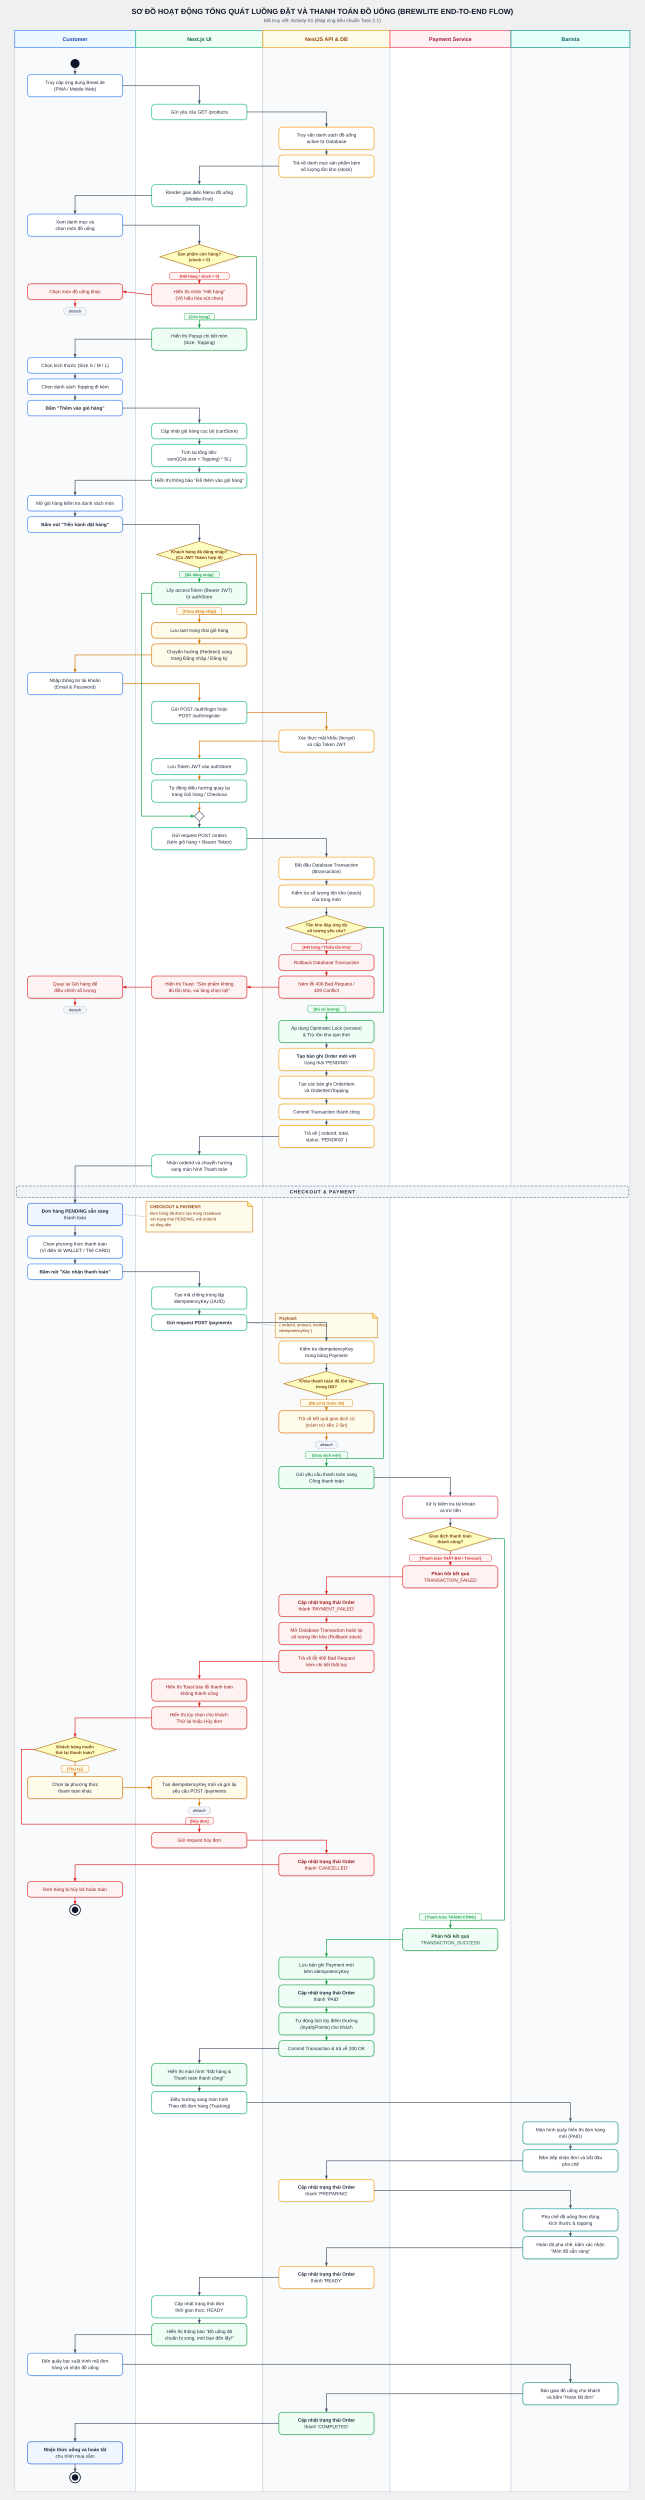
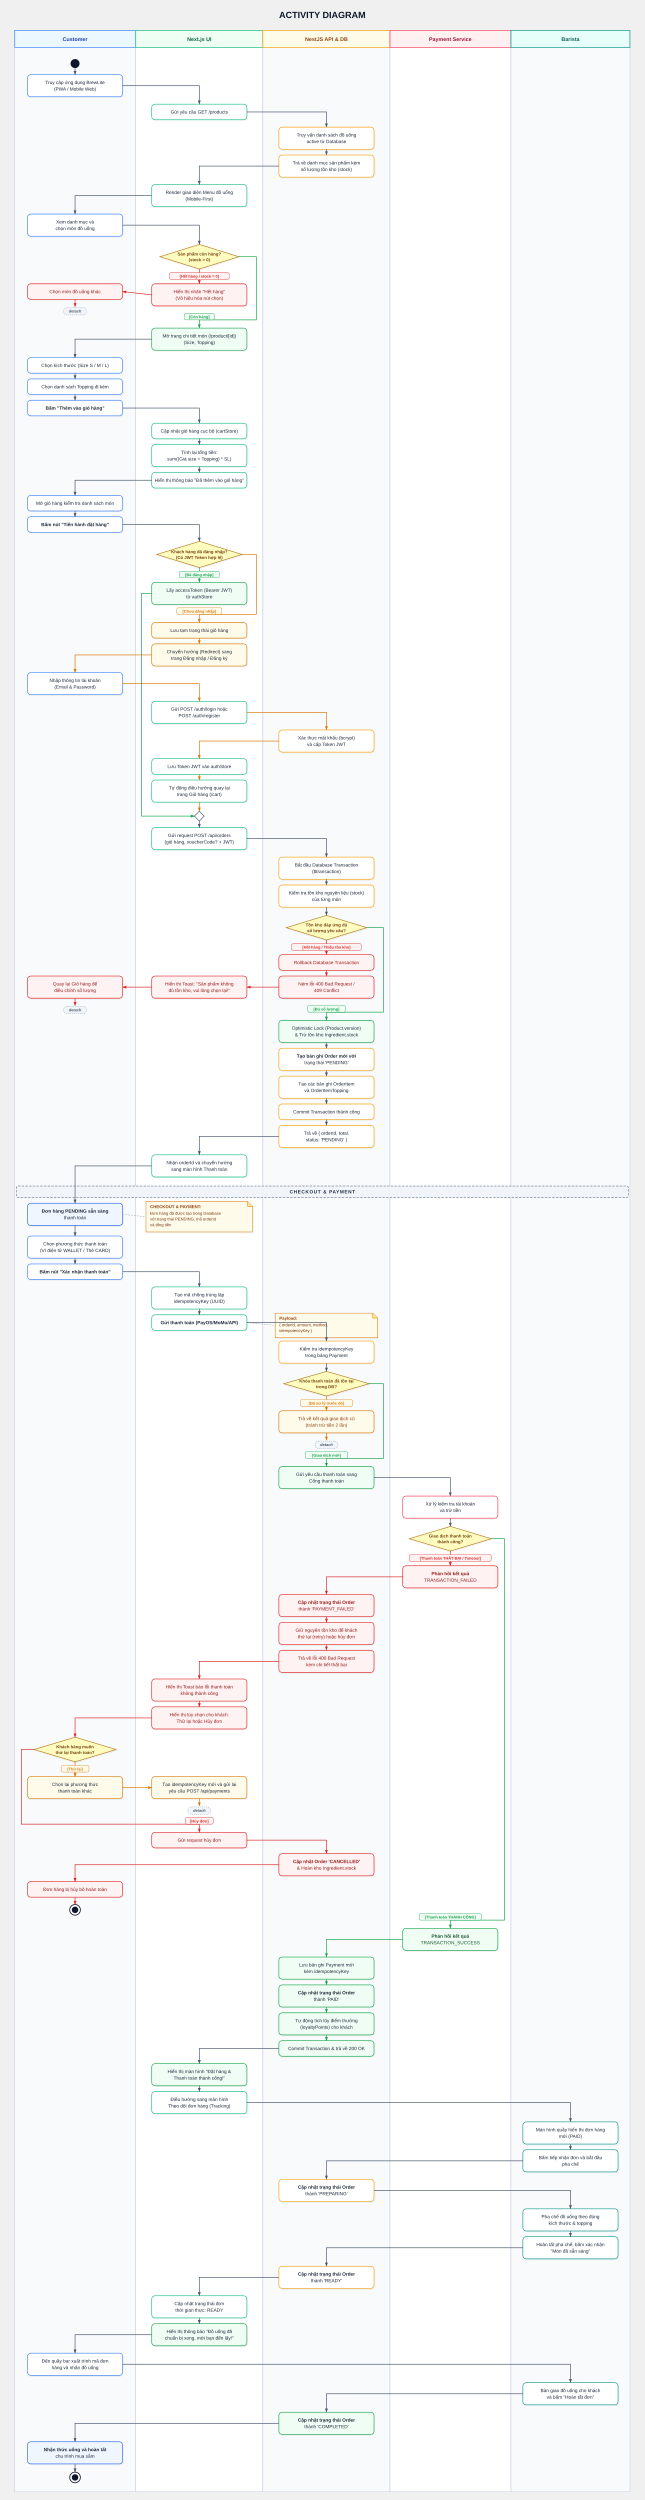
<svg xmlns="http://www.w3.org/2000/svg" viewBox="0 0 1572 6096" width="100%" height="100%" style="background:#ffffff; font-family:'Segoe UI', Arial, sans-serif;">
  <defs>
    <marker id="arrow" viewBox="0 0 10 10" refX="8.5" refY="5" markerWidth="6.5" markerHeight="6.5" orient="auto-start-reverse">
      <path d="M 0 1.5 L 8.5 5 L 0 8.5 z" fill="#475569" />
    </marker>
    <marker id="arrow-green" viewBox="0 0 10 10" refX="8.5" refY="5" markerWidth="6.5" markerHeight="6.5" orient="auto-start-reverse">
      <path d="M 0 1.5 L 8.5 5 L 0 8.5 z" fill="#16A34A" />
    </marker>
    <marker id="arrow-red" viewBox="0 0 10 10" refX="8.5" refY="5" markerWidth="6.5" markerHeight="6.5" orient="auto-start-reverse">
      <path d="M 0 1.5 L 8.5 5 L 0 8.5 z" fill="#DC2626" />
    </marker>
    <marker id="arrow-amber" viewBox="0 0 10 10" refX="8.5" refY="5" markerWidth="6.5" markerHeight="6.5" orient="auto-start-reverse">
      <path d="M 0 1.5 L 8.5 5 L 0 8.5 z" fill="#D97706" />
    </marker>
    <filter id="shadow" x="-5%" y="-5%" width="110%" height="112%">
      <feDropShadow dx="1" dy="2" stdDeviation="2" flood-opacity="0.08" />
    </filter>
  </defs>
-   <text x="786" y="34" text-anchor="middle" font-size="18" font-weight="700" fill="#0F172A">SƠ ĐỒ HOẠT ĐỘNG TỔNG QUÁT LUỒNG ĐẶT VÀ THANH TOÁN ĐỒ UỐNG (BREWLITE END-TO-END FLOW)</text>
-   <text x="786" y="54" text-anchor="middle" font-size="12" fill="#475569">Mã truy vết: Activity-01 (Đáp ứng tiêu chuẩn Task 2.1)</text>
+   <text x="786" y="44" text-anchor="middle" font-size="22" font-weight="700" fill="#0F172A">ACTIVITY DIAGRAM</text>
  <rect x="36" y="74" width="295" height="6002" fill="#F8FAFC" stroke="#CBD5E1" stroke-width="1.4" />
  <rect x="36" y="74" width="295" height="42" fill="#EBF8FF" stroke="#3B82F6" stroke-width="1.6" />
  <text x="183" y="100" text-anchor="middle" font-size="13" font-weight="700" fill="#1E40AF">Customer</text>
  <rect x="331" y="74" width="310" height="6002" fill="#FFFFFF" stroke="#CBD5E1" stroke-width="1.4" />
  <rect x="331" y="74" width="310" height="42" fill="#F0FFF4" stroke="#10B981" stroke-width="1.6" />
  <text x="486" y="100" text-anchor="middle" font-size="13" font-weight="700" fill="#065F46">Next.js UI</text>
  <rect x="641" y="74" width="310" height="6002" fill="#F8FAFC" stroke="#CBD5E1" stroke-width="1.4" />
  <rect x="641" y="74" width="310" height="42" fill="#FEFCE8" stroke="#F59E0B" stroke-width="1.6" />
  <text x="796" y="100" text-anchor="middle" font-size="13" font-weight="700" fill="#92400E">NestJS API &amp; DB</text>
  <rect x="951" y="74" width="295" height="6002" fill="#FFFFFF" stroke="#CBD5E1" stroke-width="1.4" />
  <rect x="951" y="74" width="295" height="42" fill="#FFF1F2" stroke="#F43F5E" stroke-width="1.6" />
  <text x="1098" y="100" text-anchor="middle" font-size="13" font-weight="700" fill="#9F1239">Payment Service</text>
  <rect x="1246" y="74" width="290" height="6002" fill="#F8FAFC" stroke="#CBD5E1" stroke-width="1.4" />
  <rect x="1246" y="74" width="290" height="42" fill="#E6FFFA" stroke="#0D9488" stroke-width="1.6" />
  <text x="1391" y="100" text-anchor="middle" font-size="13" font-weight="700" fill="#115E59">Barista</text>
  <circle cx="183" cy="155" r="11" fill="#0F172A" />
  <rect x="67" y="182" width="232" height="54" rx="8" fill="#FFFFFF" stroke="#3B82F6" stroke-width="1.5" filter="url(#shadow)" />
  <text x="183" y="205" text-anchor="middle" font-size="11.5" font-weight="500" fill="#1E293B">Truy cập ứng dụng BrewLite</text>
  <text x="183" y="221" text-anchor="middle" font-size="11.5" font-weight="500" fill="#1E293B">(PWA / Mobile Web)</text>
  <path d="M 183 166 L 183 182" fill="none" stroke="#475569" stroke-width="1.6" marker-end="url(#arrow)" />
  <rect x="370" y="254" width="232" height="38" rx="8" fill="#FFFFFF" stroke="#10B981" stroke-width="1.5" filter="url(#shadow)" />
  <text x="486" y="277" text-anchor="middle" font-size="11.5" font-weight="500" fill="#1E293B">Gửi yêu cầu GET /products</text>
  <path d="M 299 209 L 486 209 L 486 254" fill="none" stroke="#475569" stroke-width="1.6" marker-end="url(#arrow)" />
  <rect x="680" y="310" width="232" height="54" rx="8" fill="#FFFFFF" stroke="#F59E0B" stroke-width="1.5" filter="url(#shadow)" />
  <text x="796" y="333" text-anchor="middle" font-size="11.5" font-weight="500" fill="#1E293B">Truy vấn danh sách đồ uống</text>
  <text x="796" y="349" text-anchor="middle" font-size="11.5" font-weight="500" fill="#1E293B">active từ Database</text>
  <path d="M 602 273 L 796 273 L 796 310" fill="none" stroke="#475569" stroke-width="1.6" marker-end="url(#arrow)" />
  <rect x="680" y="378" width="232" height="54" rx="8" fill="#FFFFFF" stroke="#F59E0B" stroke-width="1.5" filter="url(#shadow)" />
  <text x="796" y="401" text-anchor="middle" font-size="11.5" font-weight="500" fill="#1E293B">Trả về danh mục sản phẩm kèm</text>
  <text x="796" y="417" text-anchor="middle" font-size="11.5" font-weight="500" fill="#1E293B">số lượng tồn kho (stock)</text>
  <path d="M 796 364 L 796 378" fill="none" stroke="#475569" stroke-width="1.6" marker-end="url(#arrow)" />
  <rect x="370" y="450" width="232" height="54" rx="8" fill="#FFFFFF" stroke="#10B981" stroke-width="1.5" filter="url(#shadow)" />
  <text x="486" y="473" text-anchor="middle" font-size="11.5" font-weight="500" fill="#1E293B">Render giao diện Menu đồ uống</text>
  <text x="486" y="489" text-anchor="middle" font-size="11.5" font-weight="500" fill="#1E293B">(Mobile-First)</text>
  <path d="M 680 405 L 486 405 L 486 450" fill="none" stroke="#475569" stroke-width="1.6" marker-end="url(#arrow)" />
  <rect x="67" y="522" width="232" height="54" rx="8" fill="#FFFFFF" stroke="#3B82F6" stroke-width="1.5" filter="url(#shadow)" />
  <text x="183" y="545" text-anchor="middle" font-size="11.5" font-weight="500" fill="#1E293B">Xem danh mục và</text>
  <text x="183" y="561" text-anchor="middle" font-size="11.5" font-weight="500" fill="#1E293B">chọn món đồ uống</text>
  <path d="M 370 477 L 183 477 L 183 522" fill="none" stroke="#475569" stroke-width="1.6" marker-end="url(#arrow)" />
  <polygon points="486,596 582,626 486,656 390,626" fill="#FEFCBF" stroke="#B7791F" stroke-width="1.5" filter="url(#shadow)" />
  <text x="486" y="623" text-anchor="middle" font-size="10.5" font-weight="700" fill="#744210">Sản phẩm còn hàng?</text>
  <text x="486" y="637" text-anchor="middle" font-size="10.5" font-weight="700" fill="#744210">(stock &gt; 0)</text>
  <path d="M 299 549 L 486 549 L 486 596" fill="none" stroke="#475569" stroke-width="1.6" marker-end="url(#arrow)" />
  <rect x="370" y="692" width="232" height="54" rx="8" fill="#FEF2F2" stroke="#DC2626" stroke-width="1.5" filter="url(#shadow)" />
  <text x="486" y="715" text-anchor="middle" font-size="11.5" font-weight="500" fill="#991B1B">Hiển thị nhãn "Hết hàng"</text>
  <text x="486" y="731" text-anchor="middle" font-size="11.5" font-weight="500" fill="#991B1B">(Vô hiệu hóa nút chọn)</text>
  <path d="M 486 656 L 486 692" fill="none" stroke="#DC2626" stroke-width="1.6" marker-end="url(#arrow-red)" />
  <rect x="413" y="665" width="146" height="16" rx="4" fill="#FEF2F2" stroke="#DC2626" stroke-width="0.9" />
  <text x="486" y="677" text-anchor="middle" font-size="9.5" font-weight="700" fill="#DC2626">[Hết hàng / stock = 0]</text>
  <rect x="67" y="692" width="232" height="38" rx="8" fill="#FEF2F2" stroke="#DC2626" stroke-width="1.5" filter="url(#shadow)" />
  <text x="183" y="715" text-anchor="middle" font-size="11.5" font-weight="500" fill="#991B1B">Chọn món đồ uống khác</text>
  <path d="M 370 719 L 299 711" fill="none" stroke="#DC2626" stroke-width="1.6" marker-end="url(#arrow-red)" />
  <path d="M 183 730 L 183 748" fill="none" stroke="#DC2626" stroke-width="1.6" marker-end="url(#arrow-red)" />
  <rect x="155" y="750" width="56" height="18" rx="9" fill="#F1F5F9" stroke="#94A3B8" stroke-width="1" stroke-dasharray="3 2" />
  <text x="183" y="762" text-anchor="middle" font-size="9.5" font-style="italic" font-weight="600" fill="#475569">detach</text>
  <rect x="370" y="800" width="232" height="54" rx="8" fill="#F0FDF4" stroke="#16A34A" stroke-width="1.5" filter="url(#shadow)" />
-   <text x="486" y="823" text-anchor="middle" font-size="11.5" font-weight="500" fill="#1E293B">Hiển thị Popup chi tiết món</text>
+   <text x="486" y="823" text-anchor="middle" font-size="11.5" font-weight="500" fill="#1E293B">Mở trang chi tiết món (/product/[id])</text>
  <text x="486" y="839" text-anchor="middle" font-size="11.5" font-weight="500" fill="#1E293B">(Size, Topping)</text>
  <path d="M 582 626 L 625 626 L 625 780 L 486 780 L 486 800" fill="none" stroke="#16A34A" stroke-width="1.6" marker-end="url(#arrow-green)" />
  <rect x="449" y="764" width="74" height="16" rx="4" fill="#F0FDF4" stroke="#16A34A" stroke-width="0.9" />
  <text x="486" y="776" text-anchor="middle" font-size="9.5" font-weight="700" fill="#16A34A">[Còn hàng]</text>
  <rect x="67" y="872" width="232" height="38" rx="8" fill="#FFFFFF" stroke="#3B82F6" stroke-width="1.5" filter="url(#shadow)" />
  <text x="183" y="895" text-anchor="middle" font-size="11.5" font-weight="500" fill="#1E293B">Chọn kích thước (Size S / M / L)</text>
  <path d="M 370 827 L 183 827 L 183 872" fill="none" stroke="#475569" stroke-width="1.6" marker-end="url(#arrow)" />
  <rect x="67" y="924" width="232" height="38" rx="8" fill="#FFFFFF" stroke="#3B82F6" stroke-width="1.5" filter="url(#shadow)" />
  <text x="183" y="947" text-anchor="middle" font-size="11.5" font-weight="500" fill="#1E293B">Chọn danh sách Topping đi kèm</text>
  <path d="M 183 910 L 183 924" fill="none" stroke="#475569" stroke-width="1.6" marker-end="url(#arrow)" />
  <rect x="67" y="976" width="232" height="38" rx="8" fill="#FFFFFF" stroke="#3B82F6" stroke-width="1.5" filter="url(#shadow)" />
  <text x="183" y="999" text-anchor="middle" font-size="11.5" font-weight="700" fill="#1E293B">Bấm "Thêm vào giỏ hàng"</text>
  <path d="M 183 962 L 183 976" fill="none" stroke="#475569" stroke-width="1.6" marker-end="url(#arrow)" />
  <rect x="370" y="1032" width="232" height="38" rx="8" fill="#FFFFFF" stroke="#10B981" stroke-width="1.5" filter="url(#shadow)" />
  <text x="486" y="1055" text-anchor="middle" font-size="11.5" font-weight="500" fill="#1E293B">Cập nhật giỏ hàng cục bộ (cartStore)</text>
  <path d="M 299 995 L 486 995 L 486 1032" fill="none" stroke="#475569" stroke-width="1.6" marker-end="url(#arrow)" />
  <rect x="370" y="1084" width="232" height="54" rx="8" fill="#FFFFFF" stroke="#10B981" stroke-width="1.5" filter="url(#shadow)" />
  <text x="486" y="1107" text-anchor="middle" font-size="11.5" font-weight="500" fill="#1E293B">Tính lại tổng tiền:</text>
  <text x="486" y="1123" text-anchor="middle" font-size="11.5" font-weight="500" fill="#1E293B">sum((Giá size + Topping) * SL)</text>
  <path d="M 486 1070 L 486 1084" fill="none" stroke="#475569" stroke-width="1.6" marker-end="url(#arrow)" />
  <rect x="370" y="1152" width="232" height="38" rx="8" fill="#FFFFFF" stroke="#10B981" stroke-width="1.5" filter="url(#shadow)" />
  <text x="486" y="1175" text-anchor="middle" font-size="11.5" font-weight="500" fill="#1E293B">Hiển thị thông báo "Đã thêm vào giỏ hàng"</text>
  <path d="M 486 1138 L 486 1152" fill="none" stroke="#475569" stroke-width="1.6" marker-end="url(#arrow)" />
  <rect x="67" y="1208" width="232" height="38" rx="8" fill="#FFFFFF" stroke="#3B82F6" stroke-width="1.5" filter="url(#shadow)" />
  <text x="183" y="1231" text-anchor="middle" font-size="11.5" font-weight="500" fill="#1E293B">Mở giỏ hàng kiểm tra danh sách món</text>
  <path d="M 370 1171 L 183 1171 L 183 1208" fill="none" stroke="#475569" stroke-width="1.6" marker-end="url(#arrow)" />
  <rect x="67" y="1260" width="232" height="38" rx="8" fill="#FFFFFF" stroke="#3B82F6" stroke-width="1.5" filter="url(#shadow)" />
  <text x="183" y="1283" text-anchor="middle" font-size="11.5" font-weight="700" fill="#1E293B">Bấm nút "Tiến hành đặt hàng"</text>
  <path d="M 183 1246 L 183 1260" fill="none" stroke="#475569" stroke-width="1.6" marker-end="url(#arrow)" />
  <polygon points="486,1320 590,1352 486,1384 382,1352" fill="#FEFCBF" stroke="#B7791F" stroke-width="1.5" filter="url(#shadow)" />
  <text x="486" y="1349" text-anchor="middle" font-size="10.5" font-weight="700" fill="#744210">Khách hàng đã đăng nhập?</text>
  <text x="486" y="1363" text-anchor="middle" font-size="10.5" font-weight="700" fill="#744210">(Có JWT Token hợp lệ)</text>
  <path d="M 299 1279 L 486 1279 L 486 1320" fill="none" stroke="#475569" stroke-width="1.6" marker-end="url(#arrow)" />
  <rect x="370" y="1420" width="232" height="54" rx="8" fill="#F0FDF4" stroke="#16A34A" stroke-width="1.5" filter="url(#shadow)" />
  <text x="486" y="1443" text-anchor="middle" font-size="11.5" font-weight="500" fill="#1E293B">Lấy accessToken (Bearer JWT)</text>
  <text x="486" y="1459" text-anchor="middle" font-size="11.5" font-weight="500" fill="#1E293B">từ authStore</text>
  <path d="M 486 1384 L 486 1420" fill="none" stroke="#16A34A" stroke-width="1.6" marker-end="url(#arrow-green)" />
  <rect x="437" y="1393" width="98" height="16" rx="4" fill="#F0FDF4" stroke="#16A34A" stroke-width="0.9" />
  <text x="486" y="1405" text-anchor="middle" font-size="9.5" font-weight="700" fill="#16A34A">[Đã đăng nhập]</text>
  <rect x="370" y="1518" width="232" height="38" rx="8" fill="#FFFBEB" stroke="#D97706" stroke-width="1.5" filter="url(#shadow)" />
  <text x="486" y="1541" text-anchor="middle" font-size="11.5" font-weight="500" fill="#1E293B">Lưu tạm trạng thái giỏ hàng</text>
  <path d="M 590 1352 L 625 1352 L 625 1498 L 486 1498 L 486 1518" fill="none" stroke="#D97706" stroke-width="1.6" marker-end="url(#arrow-amber)" />
  <rect x="431" y="1482" width="110" height="16" rx="4" fill="#FFFBEB" stroke="#D97706" stroke-width="0.9" />
  <text x="486" y="1494" text-anchor="middle" font-size="9.5" font-weight="700" fill="#D97706">[Chưa đăng nhập]</text>
  <rect x="370" y="1570" width="232" height="54" rx="8" fill="#FFFBEB" stroke="#D97706" stroke-width="1.5" filter="url(#shadow)" />
  <text x="486" y="1593" text-anchor="middle" font-size="11.5" font-weight="500" fill="#1E293B">Chuyển hướng (Redirect) sang</text>
  <text x="486" y="1609" text-anchor="middle" font-size="11.5" font-weight="500" fill="#1E293B">trang Đăng nhập / Đăng ký</text>
  <path d="M 486 1556 L 486 1570" fill="none" stroke="#D97706" stroke-width="1.6" marker-end="url(#arrow-amber)" />
  <rect x="67" y="1640" width="232" height="54" rx="8" fill="#FFFFFF" stroke="#3B82F6" stroke-width="1.5" filter="url(#shadow)" />
  <text x="183" y="1663" text-anchor="middle" font-size="11.5" font-weight="500" fill="#1E293B">Nhập thông tin tài khoản</text>
  <text x="183" y="1679" text-anchor="middle" font-size="11.5" font-weight="500" fill="#1E293B">(Email &amp; Password)</text>
  <path d="M 370 1597 L 183 1597 L 183 1640" fill="none" stroke="#D97706" stroke-width="1.6" marker-end="url(#arrow-amber)" />
  <rect x="370" y="1710" width="232" height="54" rx="8" fill="#FFFFFF" stroke="#10B981" stroke-width="1.5" filter="url(#shadow)" />
  <text x="486" y="1733" text-anchor="middle" font-size="11.5" font-weight="500" fill="#1E293B">Gửi POST /auth/login hoặc</text>
  <text x="486" y="1749" text-anchor="middle" font-size="11.5" font-weight="500" fill="#1E293B">POST /auth/register</text>
  <path d="M 299 1667 L 486 1667 L 486 1710" fill="none" stroke="#D97706" stroke-width="1.6" marker-end="url(#arrow-amber)" />
  <rect x="680" y="1780" width="232" height="54" rx="8" fill="#FFFFFF" stroke="#F59E0B" stroke-width="1.5" filter="url(#shadow)" />
  <text x="796" y="1803" text-anchor="middle" font-size="11.5" font-weight="500" fill="#1E293B">Xác thực mật khẩu (bcrypt)</text>
  <text x="796" y="1819" text-anchor="middle" font-size="11.5" font-weight="500" fill="#1E293B">và cấp Token JWT</text>
  <path d="M 602 1737 L 796 1737 L 796 1780" fill="none" stroke="#D97706" stroke-width="1.6" marker-end="url(#arrow-amber)" />
  <rect x="370" y="1850" width="232" height="38" rx="8" fill="#FFFFFF" stroke="#10B981" stroke-width="1.5" filter="url(#shadow)" />
  <text x="486" y="1873" text-anchor="middle" font-size="11.5" font-weight="500" fill="#1E293B">Lưu Token JWT vào authStore</text>
  <path d="M 680 1807 L 486 1807 L 486 1850" fill="none" stroke="#D97706" stroke-width="1.6" marker-end="url(#arrow-amber)" />
  <rect x="370" y="1902" width="232" height="54" rx="8" fill="#FFFFFF" stroke="#10B981" stroke-width="1.5" filter="url(#shadow)" />
  <text x="486" y="1925" text-anchor="middle" font-size="11.5" font-weight="500" fill="#1E293B">Tự động điều hướng quay lại</text>
-   <text x="486" y="1941" text-anchor="middle" font-size="11.5" font-weight="500" fill="#1E293B">trang Giỏ hàng / Checkout</text>
+   <text x="486" y="1941" text-anchor="middle" font-size="11.5" font-weight="500" fill="#1E293B">trang Giỏ hàng (/cart)</text>
  <path d="M 486 1888 L 486 1902" fill="none" stroke="#D97706" stroke-width="1.6" marker-end="url(#arrow-amber)" />
  <polygon points="486,1978 498,1990 486,2002 474,1990" fill="#FFFFFF" stroke="#475569" stroke-width="1.5" />
  <path d="M 486 1956 L 486 1978" fill="none" stroke="#D97706" stroke-width="1.6" marker-end="url(#arrow-amber)" />
  <path d="M 370 1447 L 345 1447 L 345 1990 L 474 1990" fill="none" stroke="#16A34A" stroke-width="1.6" marker-end="url(#arrow-green)" />
  <rect x="370" y="2018" width="232" height="54" rx="8" fill="#FFFFFF" stroke="#10B981" stroke-width="1.5" filter="url(#shadow)" />
-   <text x="486" y="2041" text-anchor="middle" font-size="11.5" font-weight="500" fill="#1E293B">Gửi request POST /orders</text>
-   <text x="486" y="2057" text-anchor="middle" font-size="11.5" font-weight="500" fill="#1E293B">(kèm giỏ hàng + Bearer Token)</text>
+   <text x="486" y="2041" text-anchor="middle" font-size="11.5" font-weight="500" fill="#1E293B">Gửi request POST /api/orders</text>
+   <text x="486" y="2057" text-anchor="middle" font-size="11.5" font-weight="500" fill="#1E293B">(giỏ hàng, voucherCode? + JWT)</text>
  <path d="M 486 2002 L 486 2018" fill="none" stroke="#475569" stroke-width="1.6" marker-end="url(#arrow)" />
  <rect x="680" y="2090" width="232" height="54" rx="8" fill="#FFFFFF" stroke="#F59E0B" stroke-width="1.5" filter="url(#shadow)" />
  <text x="796" y="2113" text-anchor="middle" font-size="11.5" font-weight="500" fill="#1E293B">Bắt đầu Database Transaction</text>
  <text x="796" y="2129" text-anchor="middle" font-size="11.5" font-weight="500" fill="#1E293B">($transaction)</text>
  <path d="M 602 2045 L 796 2045 L 796 2090" fill="none" stroke="#475569" stroke-width="1.6" marker-end="url(#arrow)" />
  <rect x="680" y="2158" width="232" height="54" rx="8" fill="#FFFFFF" stroke="#F59E0B" stroke-width="1.5" filter="url(#shadow)" />
-   <text x="796" y="2181" text-anchor="middle" font-size="11.5" font-weight="500" fill="#1E293B">Kiểm tra số lượng tồn kho (stock)</text>
+   <text x="796" y="2181" text-anchor="middle" font-size="11.5" font-weight="500" fill="#1E293B">Kiểm tra tồn kho nguyên liệu (stock)</text>
  <text x="796" y="2197" text-anchor="middle" font-size="11.5" font-weight="500" fill="#1E293B">của từng món</text>
  <path d="M 796 2144 L 796 2158" fill="none" stroke="#475569" stroke-width="1.6" marker-end="url(#arrow)" />
  <polygon points="796,2232 894,2262 796,2292 698,2262" fill="#FEFCBF" stroke="#B7791F" stroke-width="1.5" filter="url(#shadow)" />
  <text x="796" y="2259" text-anchor="middle" font-size="10.5" font-weight="700" fill="#744210">Tồn kho đáp ứng đủ</text>
  <text x="796" y="2273" text-anchor="middle" font-size="10.5" font-weight="700" fill="#744210">số lượng yêu cầu?</text>
  <path d="M 796 2212 L 796 2232" fill="none" stroke="#475569" stroke-width="1.6" marker-end="url(#arrow)" />
  <rect x="680" y="2328" width="232" height="38" rx="8" fill="#FEF2F2" stroke="#DC2626" stroke-width="1.5" filter="url(#shadow)" />
  <text x="796" y="2351" text-anchor="middle" font-size="11.5" font-weight="500" fill="#991B1B">Rollback Database Transaction</text>
  <path d="M 796 2292 L 796 2328" fill="none" stroke="#DC2626" stroke-width="1.6" marker-end="url(#arrow-red)" />
  <rect x="711" y="2301" width="170" height="16" rx="4" fill="#FEF2F2" stroke="#DC2626" stroke-width="0.9" />
  <text x="796" y="2313" text-anchor="middle" font-size="9.5" font-weight="700" fill="#DC2626">[Hết hàng / Thiếu tồn kho]</text>
  <rect x="680" y="2380" width="232" height="54" rx="8" fill="#FEF2F2" stroke="#DC2626" stroke-width="1.5" filter="url(#shadow)" />
  <text x="796" y="2403" text-anchor="middle" font-size="11.5" font-weight="500" fill="#991B1B">Ném lỗi 400 Bad Request /</text>
  <text x="796" y="2419" text-anchor="middle" font-size="11.5" font-weight="500" fill="#991B1B">409 Conflict</text>
  <path d="M 796 2366 L 796 2380" fill="none" stroke="#DC2626" stroke-width="1.6" marker-end="url(#arrow-red)" />
  <rect x="370" y="2380" width="232" height="54" rx="8" fill="#FEF2F2" stroke="#DC2626" stroke-width="1.5" filter="url(#shadow)" />
  <text x="486" y="2403" text-anchor="middle" font-size="11.5" font-weight="500" fill="#991B1B">Hiển thị Toast: "Sản phẩm không</text>
  <text x="486" y="2419" text-anchor="middle" font-size="11.5" font-weight="500" fill="#991B1B">đủ tồn kho, vui lòng chọn lại!"</text>
  <path d="M 680 2407 L 602 2407" fill="none" stroke="#DC2626" stroke-width="1.6" marker-end="url(#arrow-red)" />
  <rect x="67" y="2380" width="232" height="54" rx="8" fill="#FEF2F2" stroke="#DC2626" stroke-width="1.5" filter="url(#shadow)" />
  <text x="183" y="2403" text-anchor="middle" font-size="11.5" font-weight="500" fill="#991B1B">Quay lại Giỏ hàng để</text>
  <text x="183" y="2419" text-anchor="middle" font-size="11.5" font-weight="500" fill="#991B1B">điều chỉnh số lượng</text>
  <path d="M 370 2407 L 299 2407" fill="none" stroke="#DC2626" stroke-width="1.6" marker-end="url(#arrow-red)" />
  <path d="M 183 2434 L 183 2452" fill="none" stroke="#DC2626" stroke-width="1.6" marker-end="url(#arrow-red)" />
  <rect x="155" y="2454" width="56" height="18" rx="9" fill="#F1F5F9" stroke="#94A3B8" stroke-width="1" stroke-dasharray="3 2" />
  <text x="183" y="2466" text-anchor="middle" font-size="9.5" font-style="italic" font-weight="600" fill="#475569">detach</text>
  <rect x="680" y="2488" width="232" height="54" rx="8" fill="#F0FDF4" stroke="#16A34A" stroke-width="1.5" filter="url(#shadow)" />
-   <text x="796" y="2511" text-anchor="middle" font-size="11.5" font-weight="500" fill="#1E293B">Áp dụng Optimistic Lock (version)</text>
-   <text x="796" y="2527" text-anchor="middle" font-size="11.5" font-weight="500" fill="#1E293B">&amp; Trừ tồn kho tạm thời</text>
+   <text x="796" y="2511" text-anchor="middle" font-size="11.5" font-weight="500" fill="#1E293B">Optimistic Lock (Product.version)</text>
+   <text x="796" y="2527" text-anchor="middle" font-size="11.5" font-weight="500" fill="#1E293B">&amp; Trừ tồn kho Ingredient.stock</text>
  <path d="M 894 2262 L 935 2262 L 935 2468 L 796 2468 L 796 2488" fill="none" stroke="#16A34A" stroke-width="1.6" marker-end="url(#arrow-green)" />
  <rect x="750" y="2452" width="92" height="16" rx="4" fill="#F0FDF4" stroke="#16A34A" stroke-width="0.9" />
  <text x="796" y="2464" text-anchor="middle" font-size="9.5" font-weight="700" fill="#16A34A">[Đủ số lượng]</text>
  <rect x="680" y="2556" width="232" height="54" rx="8" fill="#FFFFFF" stroke="#F59E0B" stroke-width="1.5" filter="url(#shadow)" />
  <text x="796" y="2579" text-anchor="middle" font-size="11.5" font-weight="700" fill="#1E293B">Tạo bản ghi Order mới với</text>
  <text x="796" y="2595" text-anchor="middle" font-size="11.5" font-weight="500" fill="#1E293B">trạng thái 'PENDING'</text>
  <path d="M 796 2542 L 796 2556" fill="none" stroke="#475569" stroke-width="1.6" marker-end="url(#arrow)" />
  <rect x="680" y="2624" width="232" height="54" rx="8" fill="#FFFFFF" stroke="#F59E0B" stroke-width="1.5" filter="url(#shadow)" />
  <text x="796" y="2647" text-anchor="middle" font-size="11.5" font-weight="500" fill="#1E293B">Tạo các bản ghi OrderItem</text>
  <text x="796" y="2663" text-anchor="middle" font-size="11.5" font-weight="500" fill="#1E293B">và OrderItemTopping</text>
  <path d="M 796 2610 L 796 2624" fill="none" stroke="#475569" stroke-width="1.6" marker-end="url(#arrow)" />
  <rect x="680" y="2692" width="232" height="38" rx="8" fill="#FFFFFF" stroke="#F59E0B" stroke-width="1.5" filter="url(#shadow)" />
  <text x="796" y="2715" text-anchor="middle" font-size="11.5" font-weight="500" fill="#1E293B">Commit Transaction thành công</text>
  <path d="M 796 2678 L 796 2692" fill="none" stroke="#475569" stroke-width="1.6" marker-end="url(#arrow)" />
  <rect x="680" y="2744" width="232" height="54" rx="8" fill="#FFFFFF" stroke="#F59E0B" stroke-width="1.5" filter="url(#shadow)" />
  <text x="796" y="2767" text-anchor="middle" font-size="11.5" font-weight="500" fill="#1E293B">Trả về { orderId, total,</text>
  <text x="796" y="2783" text-anchor="middle" font-size="11.5" font-weight="500" fill="#1E293B">status: 'PENDING' }</text>
  <path d="M 796 2730 L 796 2744" fill="none" stroke="#475569" stroke-width="1.6" marker-end="url(#arrow)" />
  <rect x="370" y="2816" width="232" height="54" rx="8" fill="#FFFFFF" stroke="#10B981" stroke-width="1.5" filter="url(#shadow)" />
  <text x="486" y="2839" text-anchor="middle" font-size="11.5" font-weight="500" fill="#1E293B">Nhận orderId và chuyển hướng</text>
  <text x="486" y="2855" text-anchor="middle" font-size="11.5" font-weight="500" fill="#1E293B">sang màn hình Thanh toán</text>
  <path d="M 680 2771 L 486 2771 L 486 2816" fill="none" stroke="#475569" stroke-width="1.6" marker-end="url(#arrow)" />
  <rect x="40" y="2892" width="1492" height="28" rx="4" fill="#F1F5F9" stroke="#64748B" stroke-width="1.4" stroke-dasharray="6 3" />
  <text x="786" y="2910" text-anchor="middle" font-size="11.5" font-weight="700" fill="#1E293B" letter-spacing="1.5">CHECKOUT &amp; PAYMENT</text>
  <rect x="67" y="2934" width="232" height="54" rx="8" fill="#EFF6FF" stroke="#2563EB" stroke-width="1.5" filter="url(#shadow)" />
  <text x="183" y="2957" text-anchor="middle" font-size="11.5" font-weight="700" fill="#1E293B">Đơn hàng PENDING sẵn sàng</text>
  <text x="183" y="2973" text-anchor="middle" font-size="11.5" font-weight="500" fill="#1E293B">thanh toán</text>
  <path d="M 370 2843 L 183 2843 L 183 2934" fill="none" stroke="#475569" stroke-width="1.6" marker-end="url(#arrow)" />
  <line x1="299" y1="2961" x2="356" y2="2967" stroke="#94A3B8" stroke-width="1.2" stroke-dasharray="4 3" />
  <polygon points="356,2930 604,2930 616,2942 616,3004 356,3004" fill="#FFFBEB" stroke="#D97706" stroke-width="1.2" filter="url(#shadow)" />
  <polyline points="604,2930 604,2942 616,2942" fill="#FDE68A" stroke="#D97706" stroke-width="1.2" />
  <text x="366" y="2946" font-size="10.5" font-weight="700" fill="#92400E">CHECKOUT &amp; PAYMENT:</text>
  <text x="366" y="2962" font-size="10" fill="#78350F">Đơn hàng đã được tạo trong Database</text>
  <text x="366" y="2976" font-size="10" fill="#78350F">với trạng thái PENDING, mã orderId</text>
  <text x="366" y="2990" font-size="10" fill="#78350F">và tổng tiền</text>
  <rect x="67" y="3014" width="232" height="54" rx="8" fill="#FFFFFF" stroke="#3B82F6" stroke-width="1.5" filter="url(#shadow)" />
  <text x="183" y="3037" text-anchor="middle" font-size="11.5" font-weight="500" fill="#1E293B">Chọn phương thức thanh toán</text>
  <text x="183" y="3053" text-anchor="middle" font-size="11.5" font-weight="500" fill="#1E293B">(Ví điện tử WALLET / Thẻ CARD)</text>
  <path d="M 183 2988 L 183 3014" fill="none" stroke="#475569" stroke-width="1.6" marker-end="url(#arrow)" />
  <rect x="67" y="3082" width="232" height="38" rx="8" fill="#FFFFFF" stroke="#3B82F6" stroke-width="1.5" filter="url(#shadow)" />
  <text x="183" y="3105" text-anchor="middle" font-size="11.5" font-weight="700" fill="#1E293B">Bấm nút "Xác nhận thanh toán"</text>
  <path d="M 183 3068 L 183 3082" fill="none" stroke="#475569" stroke-width="1.6" marker-end="url(#arrow)" />
  <rect x="370" y="3138" width="232" height="54" rx="8" fill="#FFFFFF" stroke="#10B981" stroke-width="1.5" filter="url(#shadow)" />
  <text x="486" y="3161" text-anchor="middle" font-size="11.5" font-weight="500" fill="#1E293B">Tạo mã chống trùng lặp</text>
  <text x="486" y="3177" text-anchor="middle" font-size="11.5" font-weight="500" fill="#1E293B">idempotencyKey (UUID)</text>
  <path d="M 299 3101 L 486 3101 L 486 3138" fill="none" stroke="#475569" stroke-width="1.6" marker-end="url(#arrow)" />
  <rect x="370" y="3206" width="232" height="38" rx="8" fill="#FFFFFF" stroke="#10B981" stroke-width="1.5" filter="url(#shadow)" />
-   <text x="486" y="3229" text-anchor="middle" font-size="11.5" font-weight="700" fill="#1E293B">Gửi request POST /payments</text>
+   <text x="486" y="3229" text-anchor="middle" font-size="11.5" font-weight="700" fill="#1E293B">Gửi thanh toán (PayOS/MoMo/API)</text>
  <path d="M 486 3192 L 486 3206" fill="none" stroke="#475569" stroke-width="1.6" marker-end="url(#arrow)" />
  <line x1="602" y1="3225" x2="671" y2="3232" stroke="#94A3B8" stroke-width="1.2" stroke-dasharray="4 3" />
  <polygon points="671,3202 909,3202 921,3214 921,3262 671,3262" fill="#FFFBEB" stroke="#D97706" stroke-width="1.2" filter="url(#shadow)" />
  <polyline points="909,3202 909,3214 921,3214" fill="#FDE68A" stroke="#D97706" stroke-width="1.2" />
  <text x="681" y="3218" font-size="10.5" font-weight="700" fill="#92400E">Payload:</text>
  <text x="681" y="3234" font-size="10" fill="#78350F">{ orderId, amount, method,</text>
  <text x="681" y="3248" font-size="10" fill="#78350F">  idempotencyKey }</text>
  <rect x="680" y="3270" width="232" height="54" rx="8" fill="#FFFFFF" stroke="#F59E0B" stroke-width="1.5" filter="url(#shadow)" />
  <text x="796" y="3293" text-anchor="middle" font-size="11.5" font-weight="500" fill="#1E293B">Kiểm tra idempotencyKey</text>
  <text x="796" y="3309" text-anchor="middle" font-size="11.5" font-weight="500" fill="#1E293B">trong bảng Payment</text>
  <path d="M 602 3225 L 796 3225 L 796 3270" fill="none" stroke="#475569" stroke-width="1.6" marker-end="url(#arrow)" />
  <polygon points="796,3344 900,3374 796,3404 692,3374" fill="#FEFCBF" stroke="#B7791F" stroke-width="1.5" filter="url(#shadow)" />
  <text x="796" y="3371" text-anchor="middle" font-size="10.5" font-weight="700" fill="#744210">Khóa thanh toán đã tồn tại</text>
  <text x="796" y="3385" text-anchor="middle" font-size="10.5" font-weight="700" fill="#744210">trong DB?</text>
  <path d="M 796 3324 L 796 3344" fill="none" stroke="#475569" stroke-width="1.6" marker-end="url(#arrow)" />
  <rect x="680" y="3440" width="232" height="54" rx="8" fill="#FFFBEB" stroke="#D97706" stroke-width="1.5" filter="url(#shadow)" />
  <text x="796" y="3463" text-anchor="middle" font-size="11.5" font-weight="500" fill="#92400E">Trả về kết quả giao dịch cũ</text>
  <text x="796" y="3479" text-anchor="middle" font-size="11.5" font-weight="500" fill="#92400E">(tránh trừ tiền 2 lần)</text>
  <path d="M 796 3404 L 796 3440" fill="none" stroke="#D97706" stroke-width="1.6" marker-end="url(#arrow-amber)" />
  <rect x="732" y="3413" width="128" height="16" rx="4" fill="#FFFBEB" stroke="#D97706" stroke-width="0.9" />
  <text x="796" y="3425" text-anchor="middle" font-size="9.5" font-weight="700" fill="#D97706">[Đã xử lý trước đó]</text>
  <path d="M 796 3494 L 796 3512" fill="none" stroke="#D97706" stroke-width="1.6" marker-end="url(#arrow-amber)" />
  <rect x="768" y="3514" width="56" height="18" rx="9" fill="#F1F5F9" stroke="#94A3B8" stroke-width="1" stroke-dasharray="3 2" />
  <text x="796" y="3526" text-anchor="middle" font-size="9.5" font-style="italic" font-weight="600" fill="#475569">detach</text>
  <rect x="680" y="3576" width="232" height="54" rx="8" fill="#F0FDF4" stroke="#16A34A" stroke-width="1.5" filter="url(#shadow)" />
  <text x="796" y="3599" text-anchor="middle" font-size="11.5" font-weight="500" fill="#1E293B">Gửi yêu cầu thanh toán sang</text>
  <text x="796" y="3615" text-anchor="middle" font-size="11.5" font-weight="500" fill="#1E293B">Cổng thanh toán</text>
  <path d="M 900 3374 L 935 3374 L 935 3556 L 796 3556 L 796 3576" fill="none" stroke="#16A34A" stroke-width="1.6" marker-end="url(#arrow-green)" />
  <rect x="744" y="3540" width="104" height="16" rx="4" fill="#F0FDF4" stroke="#16A34A" stroke-width="0.9" />
  <text x="796" y="3552" text-anchor="middle" font-size="9.5" font-weight="700" fill="#16A34A">[Giao dịch mới]</text>
  <rect x="982" y="3648" width="232" height="54" rx="8" fill="#FFFFFF" stroke="#F43F5E" stroke-width="1.5" filter="url(#shadow)" />
  <text x="1098" y="3671" text-anchor="middle" font-size="11.5" font-weight="500" fill="#1E293B">Xử lý kiểm tra tài khoản</text>
  <text x="1098" y="3687" text-anchor="middle" font-size="11.5" font-weight="500" fill="#1E293B">và trừ tiền</text>
  <path d="M 912 3603 L 1098 3603 L 1098 3648" fill="none" stroke="#475569" stroke-width="1.6" marker-end="url(#arrow)" />
  <polygon points="1098,3722 1198,3752 1098,3782 998,3752" fill="#FEFCBF" stroke="#B7791F" stroke-width="1.5" filter="url(#shadow)" />
  <text x="1098" y="3749" text-anchor="middle" font-size="10.5" font-weight="700" fill="#744210">Giao dịch thanh toán</text>
  <text x="1098" y="3763" text-anchor="middle" font-size="10.5" font-weight="700" fill="#744210">thành công?</text>
  <path d="M 1098 3702 L 1098 3722" fill="none" stroke="#475569" stroke-width="1.6" marker-end="url(#arrow)" />
  <rect x="982" y="3818" width="232" height="54" rx="8" fill="#FEF2F2" stroke="#DC2626" stroke-width="1.5" filter="url(#shadow)" />
  <text x="1098" y="3841" text-anchor="middle" font-size="11.5" font-weight="700" fill="#991B1B">Phản hồi kết quả</text>
  <text x="1098" y="3857" text-anchor="middle" font-size="11.5" font-weight="500" fill="#991B1B">TRANSACTION_FAILED</text>
  <path d="M 1098 3782 L 1098 3818" fill="none" stroke="#DC2626" stroke-width="1.6" marker-end="url(#arrow-red)" />
  <rect x="998" y="3791" width="200" height="16" rx="4" fill="#FEF2F2" stroke="#DC2626" stroke-width="0.9" />
  <text x="1098" y="3803" text-anchor="middle" font-size="9.5" font-weight="700" fill="#DC2626">[Thanh toán THẤT BẠI / Timeout]</text>
  <rect x="680" y="3888" width="232" height="54" rx="8" fill="#FEF2F2" stroke="#DC2626" stroke-width="1.5" filter="url(#shadow)" />
  <text x="796" y="3911" text-anchor="middle" font-size="11.5" font-weight="700" fill="#991B1B">Cập nhật trạng thái Order</text>
  <text x="796" y="3927" text-anchor="middle" font-size="11.5" font-weight="500" fill="#991B1B">thành 'PAYMENT_FAILED'</text>
  <path d="M 982 3845 L 796 3845 L 796 3888" fill="none" stroke="#DC2626" stroke-width="1.6" marker-end="url(#arrow-red)" />
  <rect x="680" y="3956" width="232" height="54" rx="8" fill="#FEF2F2" stroke="#DC2626" stroke-width="1.5" filter="url(#shadow)" />
-   <text x="796" y="3979" text-anchor="middle" font-size="11.5" font-weight="500" fill="#991B1B">Mở Database Transaction hoàn lại</text>
-   <text x="796" y="3995" text-anchor="middle" font-size="11.5" font-weight="500" fill="#991B1B">số lượng tồn kho (Rollback stock)</text>
+   <text x="796" y="3979" text-anchor="middle" font-size="11.5" font-weight="500" fill="#991B1B">Giữ nguyên tồn kho để khách</text>
+   <text x="796" y="3995" text-anchor="middle" font-size="11.5" font-weight="500" fill="#991B1B">thử lại (retry) hoặc hủy đơn</text>
  <path d="M 796 3942 L 796 3956" fill="none" stroke="#DC2626" stroke-width="1.6" marker-end="url(#arrow-red)" />
  <rect x="680" y="4024" width="232" height="54" rx="8" fill="#FEF2F2" stroke="#DC2626" stroke-width="1.5" filter="url(#shadow)" />
  <text x="796" y="4047" text-anchor="middle" font-size="11.5" font-weight="500" fill="#991B1B">Trả về lỗi 400 Bad Request</text>
  <text x="796" y="4063" text-anchor="middle" font-size="11.5" font-weight="500" fill="#991B1B">kèm chi tiết thất bại</text>
  <path d="M 796 4010 L 796 4024" fill="none" stroke="#DC2626" stroke-width="1.6" marker-end="url(#arrow-red)" />
  <rect x="370" y="4094" width="232" height="54" rx="8" fill="#FEF2F2" stroke="#DC2626" stroke-width="1.5" filter="url(#shadow)" />
  <text x="486" y="4117" text-anchor="middle" font-size="11.5" font-weight="500" fill="#991B1B">Hiển thị Toast báo lỗi thanh toán</text>
  <text x="486" y="4133" text-anchor="middle" font-size="11.5" font-weight="500" fill="#991B1B">không thành công</text>
  <path d="M 680 4051 L 486 4051 L 486 4094" fill="none" stroke="#DC2626" stroke-width="1.6" marker-end="url(#arrow-red)" />
  <rect x="370" y="4162" width="232" height="54" rx="8" fill="#FEF2F2" stroke="#DC2626" stroke-width="1.5" filter="url(#shadow)" />
  <text x="486" y="4185" text-anchor="middle" font-size="11.5" font-weight="500" fill="#991B1B">Hiển thị tùy chọn cho khách:</text>
  <text x="486" y="4201" text-anchor="middle" font-size="11.5" font-weight="500" fill="#991B1B">Thử lại hoặc Hủy đơn</text>
  <path d="M 486 4148 L 486 4162" fill="none" stroke="#DC2626" stroke-width="1.6" marker-end="url(#arrow-red)" />
  <polygon points="183,4236 283,4266 183,4296 83,4266" fill="#FEFCBF" stroke="#B7791F" stroke-width="1.5" filter="url(#shadow)" />
  <text x="183" y="4263" text-anchor="middle" font-size="10.5" font-weight="700" fill="#744210">Khách hàng muốn</text>
  <text x="183" y="4277" text-anchor="middle" font-size="10.5" font-weight="700" fill="#744210">thử lại thanh toán?</text>
  <path d="M 370 4189 L 183 4189 L 183 4236" fill="none" stroke="#DC2626" stroke-width="1.6" marker-end="url(#arrow-red)" />
  <rect x="67" y="4332" width="232" height="54" rx="8" fill="#FFFBEB" stroke="#D97706" stroke-width="1.5" filter="url(#shadow)" />
  <text x="183" y="4355" text-anchor="middle" font-size="11.5" font-weight="500" fill="#1E293B">Chọn lại phương thức</text>
  <text x="183" y="4371" text-anchor="middle" font-size="11.5" font-weight="500" fill="#1E293B">thanh toán khác</text>
  <path d="M 183 4296 L 183 4332" fill="none" stroke="#D97706" stroke-width="1.6" marker-end="url(#arrow-amber)" />
  <rect x="149" y="4305" width="68" height="16" rx="4" fill="#FFFBEB" stroke="#D97706" stroke-width="0.9" />
  <text x="183" y="4317" text-anchor="middle" font-size="9.5" font-weight="700" fill="#D97706">[Thử lại]</text>
  <rect x="370" y="4332" width="232" height="54" rx="8" fill="#FFFBEB" stroke="#D97706" stroke-width="1.5" filter="url(#shadow)" />
  <text x="486" y="4355" text-anchor="middle" font-size="11.5" font-weight="500" fill="#1E293B">Tạo idempotencyKey mới và gửi lại</text>
-   <text x="486" y="4371" text-anchor="middle" font-size="11.5" font-weight="500" fill="#1E293B">yêu cầu POST /payments</text>
+   <text x="486" y="4371" text-anchor="middle" font-size="11.5" font-weight="500" fill="#1E293B">yêu cầu POST /api/payments</text>
  <path d="M 299 4359 L 370 4359" fill="none" stroke="#D97706" stroke-width="1.6" marker-end="url(#arrow-amber)" />
  <path d="M 486 4386 L 486 4404" fill="none" stroke="#D97706" stroke-width="1.6" marker-end="url(#arrow-amber)" />
  <rect x="458" y="4406" width="56" height="18" rx="9" fill="#F1F5F9" stroke="#94A3B8" stroke-width="1" stroke-dasharray="3 2" />
  <text x="486" y="4418" text-anchor="middle" font-size="9.5" font-style="italic" font-weight="600" fill="#475569">detach</text>
  <rect x="370" y="4468" width="232" height="38" rx="8" fill="#FEF2F2" stroke="#DC2626" stroke-width="1.5" filter="url(#shadow)" />
  <text x="486" y="4491" text-anchor="middle" font-size="11.5" font-weight="500" fill="#991B1B">Gửi request hủy đơn</text>
  <path d="M 83 4266 L 52 4266 L 52 4448 L 486 4448 L 486 4468" fill="none" stroke="#DC2626" stroke-width="1.6" marker-end="url(#arrow-red)" />
  <rect x="452" y="4432" width="68" height="16" rx="4" fill="#FEF2F2" stroke="#DC2626" stroke-width="0.9" />
  <text x="486" y="4444" text-anchor="middle" font-size="9.5" font-weight="700" fill="#DC2626">[Hủy đơn]</text>
  <rect x="680" y="4520" width="232" height="54" rx="8" fill="#FEF2F2" stroke="#DC2626" stroke-width="1.5" filter="url(#shadow)" />
-   <text x="796" y="4543" text-anchor="middle" font-size="11.5" font-weight="700" fill="#991B1B">Cập nhật trạng thái Order</text>
-   <text x="796" y="4559" text-anchor="middle" font-size="11.5" font-weight="500" fill="#991B1B">thành 'CANCELLED'</text>
+   <text x="796" y="4543" text-anchor="middle" font-size="11.5" font-weight="700" fill="#991B1B">Cập nhật Order 'CANCELLED'</text>
+   <text x="796" y="4559" text-anchor="middle" font-size="11.5" font-weight="500" fill="#991B1B">&amp; Hoàn kho Ingredient.stock</text>
  <path d="M 602 4487 L 796 4487 L 796 4520" fill="none" stroke="#DC2626" stroke-width="1.6" marker-end="url(#arrow-red)" />
  <rect x="67" y="4588" width="232" height="38" rx="8" fill="#FEF2F2" stroke="#DC2626" stroke-width="1.5" filter="url(#shadow)" />
  <text x="183" y="4611" text-anchor="middle" font-size="11.5" font-weight="500" fill="#991B1B">Đơn hàng bị hủy bỏ hoàn toàn</text>
  <path d="M 680 4547 L 183 4547 L 183 4588" fill="none" stroke="#DC2626" stroke-width="1.6" marker-end="url(#arrow-red)" />
  <circle cx="183" cy="4657" r="13" fill="#FFFFFF" stroke="#0F172A" stroke-width="2" />
  <circle cx="183" cy="4657" r="8" fill="#0F172A" />
  <path d="M 183 4626 L 183 4644" fill="none" stroke="#DC2626" stroke-width="1.6" marker-end="url(#arrow-red)" />
  <rect x="982" y="4702" width="232" height="54" rx="8" fill="#F0FDF4" stroke="#16A34A" stroke-width="1.5" filter="url(#shadow)" />
  <text x="1098" y="4725" text-anchor="middle" font-size="11.5" font-weight="700" fill="#14532D">Phản hồi kết quả</text>
  <text x="1098" y="4741" text-anchor="middle" font-size="11.5" font-weight="500" fill="#14532D">TRANSACTION_SUCCESS</text>
  <path d="M 1198 3752 L 1230 3752 L 1230 4682 L 1098 4682 L 1098 4702" fill="none" stroke="#16A34A" stroke-width="1.6" marker-end="url(#arrow-green)" />
  <rect x="1022" y="4666" width="152" height="16" rx="4" fill="#F0FDF4" stroke="#16A34A" stroke-width="0.9" />
  <text x="1098" y="4678" text-anchor="middle" font-size="9.5" font-weight="700" fill="#16A34A">[Thanh toán THÀNH CÔNG]</text>
  <rect x="680" y="4772" width="232" height="54" rx="8" fill="#F0FDF4" stroke="#16A34A" stroke-width="1.5" filter="url(#shadow)" />
  <text x="796" y="4795" text-anchor="middle" font-size="11.5" font-weight="500" fill="#1E293B">Lưu bản ghi Payment mới</text>
  <text x="796" y="4811" text-anchor="middle" font-size="11.5" font-weight="500" fill="#1E293B">kèm idempotencyKey</text>
  <path d="M 982 4729 L 796 4729 L 796 4772" fill="none" stroke="#16A34A" stroke-width="1.6" marker-end="url(#arrow-green)" />
  <rect x="680" y="4840" width="232" height="54" rx="8" fill="#F0FDF4" stroke="#16A34A" stroke-width="1.5" filter="url(#shadow)" />
  <text x="796" y="4863" text-anchor="middle" font-size="11.5" font-weight="700" fill="#1E293B">Cập nhật trạng thái Order</text>
  <text x="796" y="4879" text-anchor="middle" font-size="11.5" font-weight="500" fill="#1E293B">thành 'PAID'</text>
  <path d="M 796 4826 L 796 4840" fill="none" stroke="#16A34A" stroke-width="1.6" marker-end="url(#arrow-green)" />
  <rect x="680" y="4908" width="232" height="54" rx="8" fill="#F0FDF4" stroke="#16A34A" stroke-width="1.5" filter="url(#shadow)" />
  <text x="796" y="4931" text-anchor="middle" font-size="11.5" font-weight="500" fill="#1E293B">Tự động tích lũy điểm thưởng</text>
  <text x="796" y="4947" text-anchor="middle" font-size="11.5" font-weight="500" fill="#1E293B">(loyaltyPoints) cho khách</text>
  <path d="M 796 4894 L 796 4908" fill="none" stroke="#16A34A" stroke-width="1.6" marker-end="url(#arrow-green)" />
  <rect x="680" y="4976" width="232" height="38" rx="8" fill="#F0FDF4" stroke="#16A34A" stroke-width="1.5" filter="url(#shadow)" />
  <text x="796" y="4999" text-anchor="middle" font-size="11.5" font-weight="500" fill="#1E293B">Commit Transaction &amp; trả về 200 OK</text>
  <path d="M 796 4962 L 796 4976" fill="none" stroke="#16A34A" stroke-width="1.6" marker-end="url(#arrow-green)" />
  <rect x="370" y="5032" width="232" height="54" rx="8" fill="#F0FDF4" stroke="#16A34A" stroke-width="1.5" filter="url(#shadow)" />
  <text x="486" y="5055" text-anchor="middle" font-size="11.5" font-weight="500" fill="#1E293B">Hiển thị màn hình "Đặt hàng &amp;</text>
  <text x="486" y="5071" text-anchor="middle" font-size="11.5" font-weight="500" fill="#1E293B">Thanh toán thành công!"</text>
  <path d="M 680 4995 L 486 4995 L 486 5032" fill="none" stroke="#475569" stroke-width="1.6" marker-end="url(#arrow)" />
  <rect x="370" y="5100" width="232" height="54" rx="8" fill="#FFFFFF" stroke="#10B981" stroke-width="1.5" filter="url(#shadow)" />
  <text x="486" y="5123" text-anchor="middle" font-size="11.5" font-weight="500" fill="#1E293B">Điều hướng sang màn hình</text>
  <text x="486" y="5139" text-anchor="middle" font-size="11.5" font-weight="500" fill="#1E293B">Theo dõi đơn hàng (Tracking)</text>
  <path d="M 486 5086 L 486 5100" fill="none" stroke="#475569" stroke-width="1.6" marker-end="url(#arrow)" />
  <rect x="1275" y="5174" width="232" height="54" rx="8" fill="#FFFFFF" stroke="#0D9488" stroke-width="1.5" filter="url(#shadow)" />
  <text x="1391" y="5197" text-anchor="middle" font-size="11.5" font-weight="500" fill="#1E293B">Màn hình quầy hiển thị đơn hàng</text>
  <text x="1391" y="5213" text-anchor="middle" font-size="11.5" font-weight="500" fill="#1E293B">mới (PAID)</text>
  <path d="M 602 5127 L 1391 5127 L 1391 5174" fill="none" stroke="#475569" stroke-width="1.6" marker-end="url(#arrow)" />
  <rect x="1275" y="5242" width="232" height="54" rx="8" fill="#FFFFFF" stroke="#0D9488" stroke-width="1.5" filter="url(#shadow)" />
  <text x="1391" y="5265" text-anchor="middle" font-size="11.5" font-weight="500" fill="#1E293B">Bấm tiếp nhận đơn và bắt đầu</text>
  <text x="1391" y="5281" text-anchor="middle" font-size="11.5" font-weight="500" fill="#1E293B">pha chế</text>
  <path d="M 1391 5228 L 1391 5242" fill="none" stroke="#475569" stroke-width="1.6" marker-end="url(#arrow)" />
  <rect x="680" y="5314" width="232" height="54" rx="8" fill="#FFFFFF" stroke="#F59E0B" stroke-width="1.5" filter="url(#shadow)" />
  <text x="796" y="5337" text-anchor="middle" font-size="11.5" font-weight="700" fill="#1E293B">Cập nhật trạng thái Order</text>
  <text x="796" y="5353" text-anchor="middle" font-size="11.5" font-weight="500" fill="#1E293B">thành 'PREPARING'</text>
  <path d="M 1275 5269 L 796 5269 L 796 5314" fill="none" stroke="#475569" stroke-width="1.6" marker-end="url(#arrow)" />
  <rect x="1275" y="5386" width="232" height="54" rx="8" fill="#FFFFFF" stroke="#0D9488" stroke-width="1.5" filter="url(#shadow)" />
  <text x="1391" y="5409" text-anchor="middle" font-size="11.5" font-weight="500" fill="#1E293B">Pha chế đồ uống theo đúng</text>
  <text x="1391" y="5425" text-anchor="middle" font-size="11.5" font-weight="500" fill="#1E293B">kích thước &amp; topping</text>
  <path d="M 912 5341 L 1391 5341 L 1391 5386" fill="none" stroke="#475569" stroke-width="1.6" marker-end="url(#arrow)" />
  <rect x="1275" y="5454" width="232" height="54" rx="8" fill="#FFFFFF" stroke="#0D9488" stroke-width="1.5" filter="url(#shadow)" />
  <text x="1391" y="5477" text-anchor="middle" font-size="11.5" font-weight="500" fill="#1E293B">Hoàn tất pha chế, bấm xác nhận</text>
  <text x="1391" y="5493" text-anchor="middle" font-size="11.5" font-weight="500" fill="#1E293B">"Món đã sẵn sàng"</text>
  <path d="M 1391 5440 L 1391 5454" fill="none" stroke="#475569" stroke-width="1.6" marker-end="url(#arrow)" />
  <rect x="680" y="5526" width="232" height="54" rx="8" fill="#FFFFFF" stroke="#F59E0B" stroke-width="1.5" filter="url(#shadow)" />
  <text x="796" y="5549" text-anchor="middle" font-size="11.5" font-weight="700" fill="#1E293B">Cập nhật trạng thái Order</text>
  <text x="796" y="5565" text-anchor="middle" font-size="11.5" font-weight="500" fill="#1E293B">thành 'READY'</text>
  <path d="M 1275 5481 L 796 5481 L 796 5526" fill="none" stroke="#475569" stroke-width="1.6" marker-end="url(#arrow)" />
  <rect x="370" y="5598" width="232" height="54" rx="8" fill="#FFFFFF" stroke="#10B981" stroke-width="1.5" filter="url(#shadow)" />
  <text x="486" y="5621" text-anchor="middle" font-size="11.5" font-weight="500" fill="#1E293B">Cập nhật trạng thái đơn</text>
  <text x="486" y="5637" text-anchor="middle" font-size="11.5" font-weight="500" fill="#1E293B">thời gian thực: READY</text>
  <path d="M 680 5553 L 486 5553 L 486 5598" fill="none" stroke="#475569" stroke-width="1.6" marker-end="url(#arrow)" />
  <rect x="370" y="5666" width="232" height="54" rx="8" fill="#F0FDF4" stroke="#16A34A" stroke-width="1.5" filter="url(#shadow)" />
  <text x="486" y="5689" text-anchor="middle" font-size="11.5" font-weight="500" fill="#1E293B">Hiển thị thông báo "Đồ uống đã</text>
  <text x="486" y="5705" text-anchor="middle" font-size="11.5" font-weight="500" fill="#1E293B">chuẩn bị xong, mời bạn đến lấy!"</text>
  <path d="M 486 5652 L 486 5666" fill="none" stroke="#475569" stroke-width="1.6" marker-end="url(#arrow)" />
  <rect x="67" y="5738" width="232" height="54" rx="8" fill="#FFFFFF" stroke="#3B82F6" stroke-width="1.5" filter="url(#shadow)" />
  <text x="183" y="5761" text-anchor="middle" font-size="11.5" font-weight="500" fill="#1E293B">Đến quầy bar xuất trình mã đơn</text>
  <text x="183" y="5777" text-anchor="middle" font-size="11.5" font-weight="500" fill="#1E293B">hàng và nhận đồ uống</text>
  <path d="M 370 5693 L 183 5693 L 183 5738" fill="none" stroke="#475569" stroke-width="1.6" marker-end="url(#arrow)" />
  <rect x="1275" y="5810" width="232" height="54" rx="8" fill="#FFFFFF" stroke="#0D9488" stroke-width="1.5" filter="url(#shadow)" />
  <text x="1391" y="5833" text-anchor="middle" font-size="11.5" font-weight="500" fill="#1E293B">Bàn giao đồ uống cho khách</text>
  <text x="1391" y="5849" text-anchor="middle" font-size="11.5" font-weight="500" fill="#1E293B">và bấm "Hoàn tất đơn"</text>
  <path d="M 299 5765 L 1391 5765 L 1391 5810" fill="none" stroke="#475569" stroke-width="1.6" marker-end="url(#arrow)" />
  <rect x="680" y="5882" width="232" height="54" rx="8" fill="#F0FDF4" stroke="#16A34A" stroke-width="1.5" filter="url(#shadow)" />
  <text x="796" y="5905" text-anchor="middle" font-size="11.5" font-weight="700" fill="#1E293B">Cập nhật trạng thái Order</text>
  <text x="796" y="5921" text-anchor="middle" font-size="11.5" font-weight="500" fill="#1E293B">thành 'COMPLETED'</text>
  <path d="M 1275 5837 L 796 5837 L 796 5882" fill="none" stroke="#475569" stroke-width="1.6" marker-end="url(#arrow)" />
  <rect x="67" y="5954" width="232" height="54" rx="8" fill="#EFF6FF" stroke="#2563EB" stroke-width="1.5" filter="url(#shadow)" />
  <text x="183" y="5977" text-anchor="middle" font-size="11.5" font-weight="700" fill="#1E293B">Nhận thức uống và hoàn tất</text>
  <text x="183" y="5993" text-anchor="middle" font-size="11.5" font-weight="500" fill="#1E293B">chu trình mua sắm</text>
  <path d="M 680 5909 L 183 5909 L 183 5954" fill="none" stroke="#475569" stroke-width="1.6" marker-end="url(#arrow)" />
  <circle cx="183" cy="6041" r="13" fill="#FFFFFF" stroke="#0F172A" stroke-width="2" />
  <circle cx="183" cy="6041" r="8" fill="#0F172A" />
  <path d="M 183 6008 L 183 6028" fill="none" stroke="#475569" stroke-width="1.6" marker-end="url(#arrow)" />
</svg>
